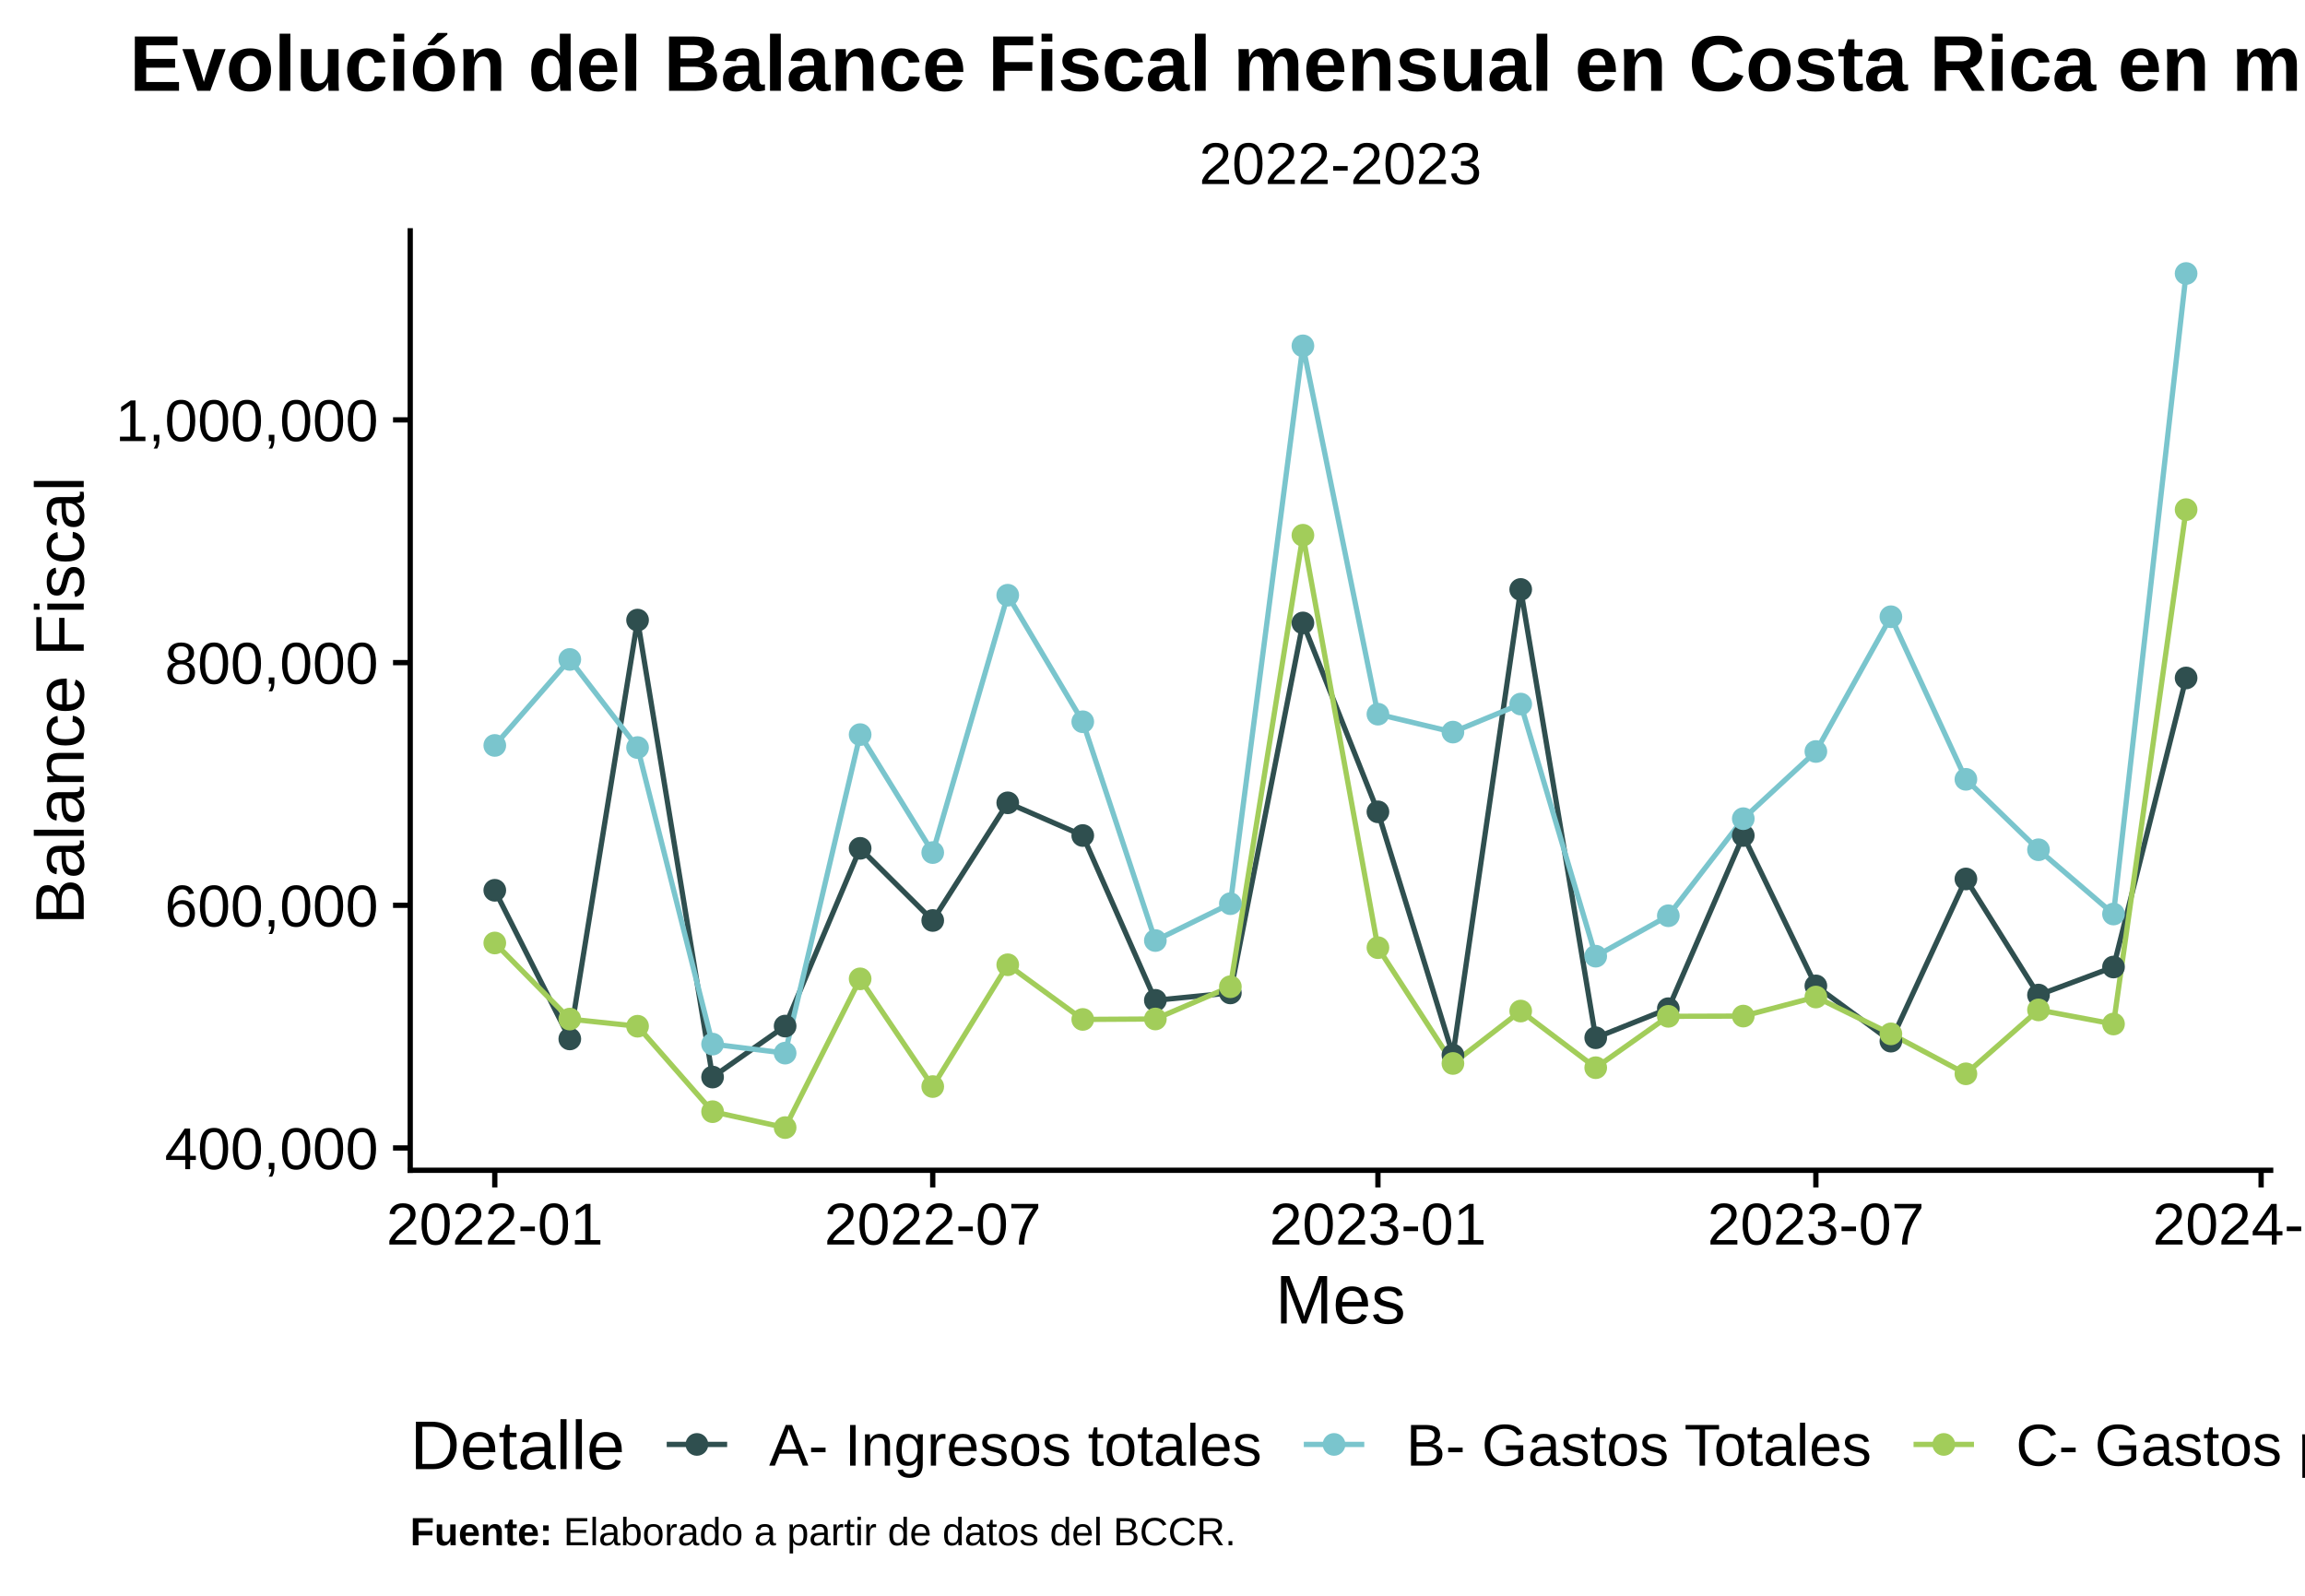
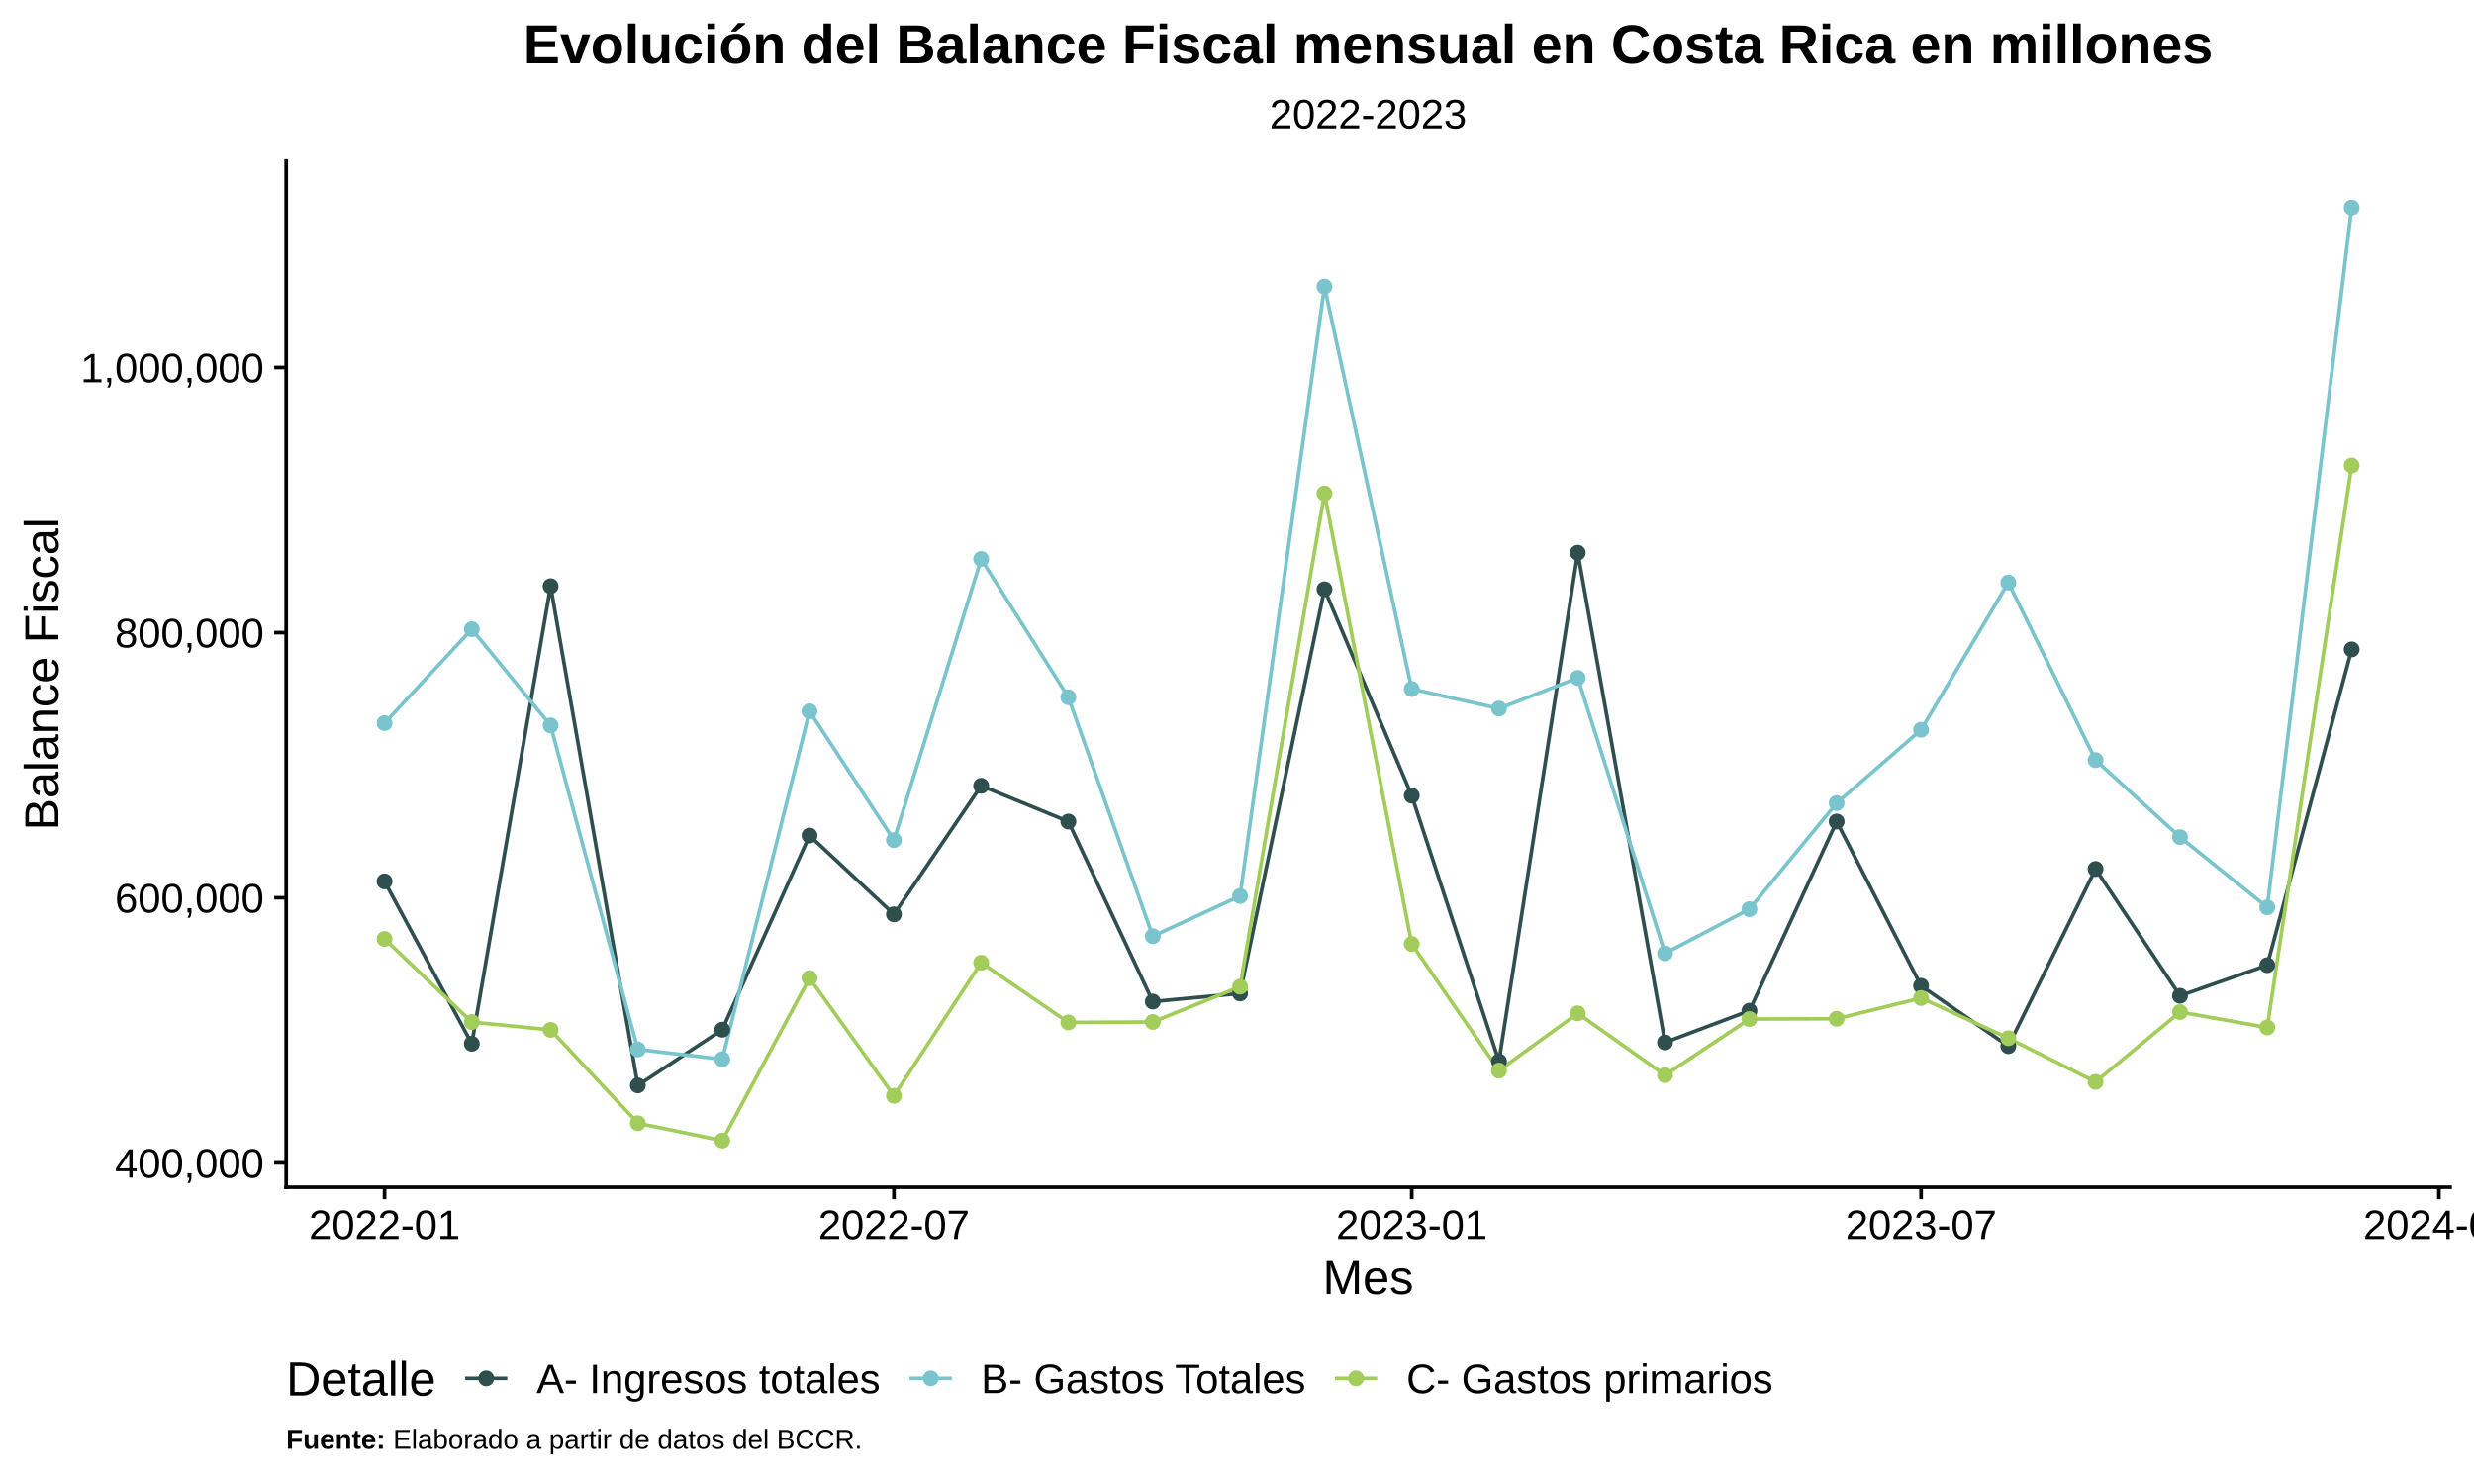
- <svg xmlns="http://www.w3.org/2000/svg" class="svglite" width="468.00pt" height="324.00pt" viewBox="0 0 468.00 324.00">
+ <svg xmlns="http://www.w3.org/2000/svg" class="svglite" width="720.00pt" height="432.00pt" viewBox="0 0 720.00 432.00">
  <defs>
    <style type="text/css">
    .svglite line, .svglite polyline, .svglite polygon, .svglite path, .svglite rect, .svglite circle {
      fill: none;
      stroke: #000000;
      stroke-linecap: round;
      stroke-linejoin: round;
      stroke-miterlimit: 10.00;
    }
    .svglite text {
      white-space: pre;
    }
  </style>
  </defs>
  <rect width="100%" height="100%" style="stroke: none; fill: none;" />
  <defs>
-     <clipPath id="cpMC4wMHw0NjguMDB8MC4wMHwzMjQuMDA=">
-       <rect x="0.00" y="0.00" width="468.00" height="324.00" />
+     <clipPath id="cpMC4wMHw3MjAuMDB8MC4wMHw0MzIuMDA=">
+       <rect x="0.00" y="0.00" width="720.00" height="432.00" />
    </clipPath>
  </defs>
-   <g clip-path="url(#cpMC4wMHw0NjguMDB8MC4wMHwzMjQuMDA=)">
+   <g clip-path="url(#cpMC4wMHw3MjAuMDB8MC4wMHw0MzIuMDA=)">
</g>
  <defs>
-     <clipPath id="cpODMuMjl8NDYxLjAzfDQ2Ljg2fDIzNy42MQ==">
-       <rect x="83.29" y="46.86" width="377.73" height="190.74" />
+     <clipPath id="cpODMuMjl8NzEzLjAzfDQ2Ljg2fDM0NS42MQ==">
+       <rect x="83.29" y="46.86" width="629.73" height="298.74" />
    </clipPath>
  </defs>
-   <g clip-path="url(#cpODMuMjl8NDYxLjAzfDQ2Ljg2fDIzNy42MQ==)">
-     <polyline points="100.46,180.76 115.69,210.94 129.45,125.90 144.68,218.68 159.41,208.33 174.64,172.24 189.38,186.89 204.61,163.00 219.84,169.64 234.58,203.10 249.81,201.60 264.54,126.48 279.77,164.83 295.00,214.21 308.76,119.68 323.99,210.70 338.73,204.80 353.95,169.64 368.69,200.17 383.92,211.39 399.15,178.46 413.89,202.03 429.12,196.34 443.86,137.65 " style="stroke-width: 1.07; stroke: #2F4F4F; stroke-linecap: butt;" />
-     <polyline points="100.46,151.35 115.69,133.89 129.45,151.78 144.68,211.99 159.41,213.82 174.64,149.15 189.38,173.10 204.61,120.85 219.84,146.54 234.58,190.96 249.81,183.48 264.54,70.22 279.77,145.00 295.00,148.64 308.76,142.95 323.99,194.14 338.73,185.93 353.95,166.22 368.69,152.58 383.92,125.22 399.15,158.23 413.89,172.53 429.12,185.58 443.86,55.53 " style="stroke-width: 1.07; stroke: #7AC5CD; stroke-linecap: butt;" />
-     <polyline points="100.46,191.46 115.69,206.91 129.45,208.36 144.68,225.71 159.41,228.94 174.64,198.74 189.38,220.61 204.61,195.88 219.84,206.98 234.58,206.89 249.81,200.34 264.54,108.67 279.77,192.41 295.00,215.92 308.76,205.28 323.99,216.78 338.73,206.35 353.95,206.30 368.69,202.43 383.92,209.91 399.15,218.02 413.89,205.05 429.12,207.91 443.86,103.47 " style="stroke-width: 1.07; stroke: #A2CD5A; stroke-linecap: butt;" />
-     <circle cx="100.46" cy="180.76" r="1.95" style="stroke-width: 0.71; stroke: #2F4F4F; fill: #2F4F4F;" />
-     <circle cx="100.46" cy="151.35" r="1.95" style="stroke-width: 0.71; stroke: #7AC5CD; fill: #7AC5CD;" />
-     <circle cx="100.46" cy="191.46" r="1.95" style="stroke-width: 0.71; stroke: #A2CD5A; fill: #A2CD5A;" />
-     <circle cx="115.69" cy="210.94" r="1.95" style="stroke-width: 0.71; stroke: #2F4F4F; fill: #2F4F4F;" />
-     <circle cx="115.69" cy="133.89" r="1.95" style="stroke-width: 0.71; stroke: #7AC5CD; fill: #7AC5CD;" />
-     <circle cx="115.69" cy="206.91" r="1.95" style="stroke-width: 0.71; stroke: #A2CD5A; fill: #A2CD5A;" />
-     <circle cx="129.45" cy="125.90" r="1.95" style="stroke-width: 0.71; stroke: #2F4F4F; fill: #2F4F4F;" />
-     <circle cx="129.45" cy="151.78" r="1.95" style="stroke-width: 0.71; stroke: #7AC5CD; fill: #7AC5CD;" />
-     <circle cx="129.45" cy="208.36" r="1.95" style="stroke-width: 0.71; stroke: #A2CD5A; fill: #A2CD5A;" />
-     <circle cx="144.68" cy="218.68" r="1.95" style="stroke-width: 0.71; stroke: #2F4F4F; fill: #2F4F4F;" />
-     <circle cx="144.68" cy="211.99" r="1.95" style="stroke-width: 0.71; stroke: #7AC5CD; fill: #7AC5CD;" />
-     <circle cx="144.68" cy="225.71" r="1.95" style="stroke-width: 0.71; stroke: #A2CD5A; fill: #A2CD5A;" />
-     <circle cx="159.41" cy="208.33" r="1.95" style="stroke-width: 0.71; stroke: #2F4F4F; fill: #2F4F4F;" />
-     <circle cx="159.41" cy="213.82" r="1.95" style="stroke-width: 0.71; stroke: #7AC5CD; fill: #7AC5CD;" />
-     <circle cx="159.41" cy="228.94" r="1.95" style="stroke-width: 0.71; stroke: #A2CD5A; fill: #A2CD5A;" />
-     <circle cx="174.64" cy="172.24" r="1.95" style="stroke-width: 0.71; stroke: #2F4F4F; fill: #2F4F4F;" />
-     <circle cx="174.64" cy="149.15" r="1.95" style="stroke-width: 0.71; stroke: #7AC5CD; fill: #7AC5CD;" />
-     <circle cx="174.64" cy="198.74" r="1.95" style="stroke-width: 0.71; stroke: #A2CD5A; fill: #A2CD5A;" />
-     <circle cx="189.38" cy="186.89" r="1.95" style="stroke-width: 0.71; stroke: #2F4F4F; fill: #2F4F4F;" />
-     <circle cx="189.38" cy="173.10" r="1.95" style="stroke-width: 0.71; stroke: #7AC5CD; fill: #7AC5CD;" />
-     <circle cx="189.38" cy="220.61" r="1.95" style="stroke-width: 0.71; stroke: #A2CD5A; fill: #A2CD5A;" />
-     <circle cx="204.61" cy="163.00" r="1.95" style="stroke-width: 0.71; stroke: #2F4F4F; fill: #2F4F4F;" />
-     <circle cx="204.61" cy="120.85" r="1.95" style="stroke-width: 0.71; stroke: #7AC5CD; fill: #7AC5CD;" />
-     <circle cx="204.61" cy="195.88" r="1.95" style="stroke-width: 0.71; stroke: #A2CD5A; fill: #A2CD5A;" />
-     <circle cx="219.84" cy="169.64" r="1.95" style="stroke-width: 0.71; stroke: #2F4F4F; fill: #2F4F4F;" />
-     <circle cx="219.84" cy="146.54" r="1.95" style="stroke-width: 0.71; stroke: #7AC5CD; fill: #7AC5CD;" />
-     <circle cx="219.84" cy="206.98" r="1.95" style="stroke-width: 0.71; stroke: #A2CD5A; fill: #A2CD5A;" />
-     <circle cx="234.58" cy="203.10" r="1.95" style="stroke-width: 0.71; stroke: #2F4F4F; fill: #2F4F4F;" />
-     <circle cx="234.58" cy="190.96" r="1.95" style="stroke-width: 0.71; stroke: #7AC5CD; fill: #7AC5CD;" />
-     <circle cx="234.58" cy="206.89" r="1.95" style="stroke-width: 0.71; stroke: #A2CD5A; fill: #A2CD5A;" />
-     <circle cx="249.81" cy="201.60" r="1.95" style="stroke-width: 0.71; stroke: #2F4F4F; fill: #2F4F4F;" />
-     <circle cx="249.81" cy="183.48" r="1.95" style="stroke-width: 0.71; stroke: #7AC5CD; fill: #7AC5CD;" />
-     <circle cx="249.81" cy="200.34" r="1.95" style="stroke-width: 0.71; stroke: #A2CD5A; fill: #A2CD5A;" />
-     <circle cx="264.54" cy="126.48" r="1.95" style="stroke-width: 0.71; stroke: #2F4F4F; fill: #2F4F4F;" />
-     <circle cx="264.54" cy="70.22" r="1.95" style="stroke-width: 0.71; stroke: #7AC5CD; fill: #7AC5CD;" />
-     <circle cx="264.54" cy="108.67" r="1.95" style="stroke-width: 0.71; stroke: #A2CD5A; fill: #A2CD5A;" />
-     <circle cx="279.77" cy="164.83" r="1.95" style="stroke-width: 0.71; stroke: #2F4F4F; fill: #2F4F4F;" />
-     <circle cx="279.77" cy="145.00" r="1.95" style="stroke-width: 0.71; stroke: #7AC5CD; fill: #7AC5CD;" />
-     <circle cx="279.77" cy="192.41" r="1.95" style="stroke-width: 0.71; stroke: #A2CD5A; fill: #A2CD5A;" />
-     <circle cx="295.00" cy="214.21" r="1.95" style="stroke-width: 0.71; stroke: #2F4F4F; fill: #2F4F4F;" />
-     <circle cx="295.00" cy="148.64" r="1.95" style="stroke-width: 0.71; stroke: #7AC5CD; fill: #7AC5CD;" />
-     <circle cx="295.00" cy="215.92" r="1.95" style="stroke-width: 0.71; stroke: #A2CD5A; fill: #A2CD5A;" />
-     <circle cx="308.76" cy="119.68" r="1.95" style="stroke-width: 0.71; stroke: #2F4F4F; fill: #2F4F4F;" />
-     <circle cx="308.76" cy="142.95" r="1.95" style="stroke-width: 0.71; stroke: #7AC5CD; fill: #7AC5CD;" />
-     <circle cx="308.76" cy="205.28" r="1.95" style="stroke-width: 0.71; stroke: #A2CD5A; fill: #A2CD5A;" />
-     <circle cx="323.99" cy="210.70" r="1.95" style="stroke-width: 0.71; stroke: #2F4F4F; fill: #2F4F4F;" />
-     <circle cx="323.99" cy="194.14" r="1.95" style="stroke-width: 0.71; stroke: #7AC5CD; fill: #7AC5CD;" />
-     <circle cx="323.99" cy="216.78" r="1.95" style="stroke-width: 0.71; stroke: #A2CD5A; fill: #A2CD5A;" />
-     <circle cx="338.73" cy="204.80" r="1.95" style="stroke-width: 0.71; stroke: #2F4F4F; fill: #2F4F4F;" />
-     <circle cx="338.73" cy="185.93" r="1.95" style="stroke-width: 0.71; stroke: #7AC5CD; fill: #7AC5CD;" />
-     <circle cx="338.73" cy="206.35" r="1.95" style="stroke-width: 0.71; stroke: #A2CD5A; fill: #A2CD5A;" />
-     <circle cx="353.95" cy="169.64" r="1.95" style="stroke-width: 0.71; stroke: #2F4F4F; fill: #2F4F4F;" />
-     <circle cx="353.95" cy="166.22" r="1.95" style="stroke-width: 0.71; stroke: #7AC5CD; fill: #7AC5CD;" />
-     <circle cx="353.95" cy="206.30" r="1.95" style="stroke-width: 0.71; stroke: #A2CD5A; fill: #A2CD5A;" />
-     <circle cx="368.69" cy="200.17" r="1.95" style="stroke-width: 0.71; stroke: #2F4F4F; fill: #2F4F4F;" />
-     <circle cx="368.69" cy="152.58" r="1.95" style="stroke-width: 0.71; stroke: #7AC5CD; fill: #7AC5CD;" />
-     <circle cx="368.69" cy="202.43" r="1.95" style="stroke-width: 0.71; stroke: #A2CD5A; fill: #A2CD5A;" />
-     <circle cx="383.92" cy="211.39" r="1.95" style="stroke-width: 0.71; stroke: #2F4F4F; fill: #2F4F4F;" />
-     <circle cx="383.92" cy="125.22" r="1.95" style="stroke-width: 0.71; stroke: #7AC5CD; fill: #7AC5CD;" />
-     <circle cx="383.92" cy="209.91" r="1.95" style="stroke-width: 0.71; stroke: #A2CD5A; fill: #A2CD5A;" />
-     <circle cx="399.15" cy="178.46" r="1.95" style="stroke-width: 0.71; stroke: #2F4F4F; fill: #2F4F4F;" />
-     <circle cx="399.15" cy="158.23" r="1.95" style="stroke-width: 0.71; stroke: #7AC5CD; fill: #7AC5CD;" />
-     <circle cx="399.15" cy="218.02" r="1.95" style="stroke-width: 0.71; stroke: #A2CD5A; fill: #A2CD5A;" />
-     <circle cx="413.89" cy="202.03" r="1.95" style="stroke-width: 0.71; stroke: #2F4F4F; fill: #2F4F4F;" />
-     <circle cx="413.89" cy="172.53" r="1.95" style="stroke-width: 0.71; stroke: #7AC5CD; fill: #7AC5CD;" />
-     <circle cx="413.89" cy="205.05" r="1.95" style="stroke-width: 0.71; stroke: #A2CD5A; fill: #A2CD5A;" />
-     <circle cx="429.12" cy="196.34" r="1.95" style="stroke-width: 0.71; stroke: #2F4F4F; fill: #2F4F4F;" />
-     <circle cx="429.12" cy="185.58" r="1.95" style="stroke-width: 0.71; stroke: #7AC5CD; fill: #7AC5CD;" />
-     <circle cx="429.12" cy="207.91" r="1.95" style="stroke-width: 0.71; stroke: #A2CD5A; fill: #A2CD5A;" />
-     <circle cx="443.86" cy="137.65" r="1.95" style="stroke-width: 0.71; stroke: #2F4F4F; fill: #2F4F4F;" />
-     <circle cx="443.86" cy="55.53" r="1.95" style="stroke-width: 0.71; stroke: #7AC5CD; fill: #7AC5CD;" />
-     <circle cx="443.86" cy="103.47" r="1.95" style="stroke-width: 0.71; stroke: #A2CD5A; fill: #A2CD5A;" />
+   <g clip-path="url(#cpODMuMjl8NzEzLjAzfDQ2Ljg2fDM0NS42MQ==)">
+     <polyline points="111.92,256.58 137.31,303.84 160.24,170.65 185.63,315.96 210.20,299.75 235.59,243.23 260.16,266.17 285.55,228.75 310.93,239.16 335.50,291.56 360.89,289.20 385.46,171.55 410.85,231.62 436.24,308.96 459.17,160.91 484.56,303.46 509.13,294.22 534.52,239.16 559.09,286.98 584.48,304.54 609.87,252.97 634.44,289.88 659.83,280.97 684.40,189.05 " style="stroke-width: 1.07; stroke: #2F4F4F; stroke-linecap: butt;" />
+     <polyline points="111.92,210.51 137.31,183.17 160.24,211.18 185.63,305.49 210.20,308.35 235.59,207.06 260.16,244.57 285.55,162.74 310.93,202.98 335.50,272.54 360.89,260.83 385.46,83.44 410.85,200.56 436.24,206.26 459.17,197.35 484.56,277.53 509.13,264.66 534.52,233.80 559.09,212.44 584.48,169.59 609.87,221.28 634.44,243.69 659.83,264.12 684.40,60.44 " style="stroke-width: 1.07; stroke: #7AC5CD; stroke-linecap: butt;" />
+     <polyline points="111.92,273.33 137.31,297.53 160.24,299.80 185.63,326.97 210.20,332.03 235.59,284.73 260.16,318.99 285.55,280.25 310.93,297.64 335.50,297.50 360.89,287.23 385.46,143.67 410.85,274.81 436.24,311.64 459.17,294.98 484.56,312.98 509.13,296.65 534.52,296.57 559.09,290.52 584.48,302.23 609.87,314.94 634.44,294.61 659.83,299.10 684.40,135.53 " style="stroke-width: 1.07; stroke: #A2CD5A; stroke-linecap: butt;" />
+     <circle cx="111.92" cy="256.58" r="1.95" style="stroke-width: 0.71; stroke: #2F4F4F; fill: #2F4F4F;" />
+     <circle cx="111.92" cy="210.51" r="1.95" style="stroke-width: 0.71; stroke: #7AC5CD; fill: #7AC5CD;" />
+     <circle cx="111.92" cy="273.33" r="1.95" style="stroke-width: 0.71; stroke: #A2CD5A; fill: #A2CD5A;" />
+     <circle cx="137.31" cy="303.84" r="1.95" style="stroke-width: 0.71; stroke: #2F4F4F; fill: #2F4F4F;" />
+     <circle cx="137.31" cy="183.17" r="1.95" style="stroke-width: 0.71; stroke: #7AC5CD; fill: #7AC5CD;" />
+     <circle cx="137.31" cy="297.53" r="1.95" style="stroke-width: 0.71; stroke: #A2CD5A; fill: #A2CD5A;" />
+     <circle cx="160.24" cy="170.65" r="1.95" style="stroke-width: 0.71; stroke: #2F4F4F; fill: #2F4F4F;" />
+     <circle cx="160.24" cy="211.18" r="1.95" style="stroke-width: 0.71; stroke: #7AC5CD; fill: #7AC5CD;" />
+     <circle cx="160.24" cy="299.80" r="1.95" style="stroke-width: 0.71; stroke: #A2CD5A; fill: #A2CD5A;" />
+     <circle cx="185.63" cy="315.96" r="1.95" style="stroke-width: 0.71; stroke: #2F4F4F; fill: #2F4F4F;" />
+     <circle cx="185.63" cy="305.49" r="1.95" style="stroke-width: 0.71; stroke: #7AC5CD; fill: #7AC5CD;" />
+     <circle cx="185.63" cy="326.97" r="1.95" style="stroke-width: 0.71; stroke: #A2CD5A; fill: #A2CD5A;" />
+     <circle cx="210.20" cy="299.75" r="1.95" style="stroke-width: 0.71; stroke: #2F4F4F; fill: #2F4F4F;" />
+     <circle cx="210.20" cy="308.35" r="1.95" style="stroke-width: 0.71; stroke: #7AC5CD; fill: #7AC5CD;" />
+     <circle cx="210.20" cy="332.03" r="1.95" style="stroke-width: 0.71; stroke: #A2CD5A; fill: #A2CD5A;" />
+     <circle cx="235.59" cy="243.23" r="1.95" style="stroke-width: 0.71; stroke: #2F4F4F; fill: #2F4F4F;" />
+     <circle cx="235.59" cy="207.06" r="1.95" style="stroke-width: 0.71; stroke: #7AC5CD; fill: #7AC5CD;" />
+     <circle cx="235.59" cy="284.73" r="1.95" style="stroke-width: 0.71; stroke: #A2CD5A; fill: #A2CD5A;" />
+     <circle cx="260.16" cy="266.17" r="1.95" style="stroke-width: 0.71; stroke: #2F4F4F; fill: #2F4F4F;" />
+     <circle cx="260.16" cy="244.57" r="1.95" style="stroke-width: 0.71; stroke: #7AC5CD; fill: #7AC5CD;" />
+     <circle cx="260.16" cy="318.99" r="1.95" style="stroke-width: 0.71; stroke: #A2CD5A; fill: #A2CD5A;" />
+     <circle cx="285.55" cy="228.75" r="1.95" style="stroke-width: 0.71; stroke: #2F4F4F; fill: #2F4F4F;" />
+     <circle cx="285.55" cy="162.74" r="1.95" style="stroke-width: 0.71; stroke: #7AC5CD; fill: #7AC5CD;" />
+     <circle cx="285.55" cy="280.25" r="1.95" style="stroke-width: 0.71; stroke: #A2CD5A; fill: #A2CD5A;" />
+     <circle cx="310.93" cy="239.16" r="1.95" style="stroke-width: 0.71; stroke: #2F4F4F; fill: #2F4F4F;" />
+     <circle cx="310.93" cy="202.98" r="1.95" style="stroke-width: 0.71; stroke: #7AC5CD; fill: #7AC5CD;" />
+     <circle cx="310.93" cy="297.64" r="1.95" style="stroke-width: 0.71; stroke: #A2CD5A; fill: #A2CD5A;" />
+     <circle cx="335.50" cy="291.56" r="1.95" style="stroke-width: 0.71; stroke: #2F4F4F; fill: #2F4F4F;" />
+     <circle cx="335.50" cy="272.54" r="1.95" style="stroke-width: 0.71; stroke: #7AC5CD; fill: #7AC5CD;" />
+     <circle cx="335.50" cy="297.50" r="1.95" style="stroke-width: 0.71; stroke: #A2CD5A; fill: #A2CD5A;" />
+     <circle cx="360.89" cy="289.20" r="1.95" style="stroke-width: 0.71; stroke: #2F4F4F; fill: #2F4F4F;" />
+     <circle cx="360.89" cy="260.83" r="1.95" style="stroke-width: 0.71; stroke: #7AC5CD; fill: #7AC5CD;" />
+     <circle cx="360.89" cy="287.23" r="1.95" style="stroke-width: 0.71; stroke: #A2CD5A; fill: #A2CD5A;" />
+     <circle cx="385.46" cy="171.55" r="1.95" style="stroke-width: 0.71; stroke: #2F4F4F; fill: #2F4F4F;" />
+     <circle cx="385.46" cy="83.44" r="1.95" style="stroke-width: 0.71; stroke: #7AC5CD; fill: #7AC5CD;" />
+     <circle cx="385.46" cy="143.67" r="1.95" style="stroke-width: 0.71; stroke: #A2CD5A; fill: #A2CD5A;" />
+     <circle cx="410.85" cy="231.62" r="1.95" style="stroke-width: 0.71; stroke: #2F4F4F; fill: #2F4F4F;" />
+     <circle cx="410.85" cy="200.56" r="1.95" style="stroke-width: 0.71; stroke: #7AC5CD; fill: #7AC5CD;" />
+     <circle cx="410.85" cy="274.81" r="1.95" style="stroke-width: 0.71; stroke: #A2CD5A; fill: #A2CD5A;" />
+     <circle cx="436.24" cy="308.96" r="1.95" style="stroke-width: 0.71; stroke: #2F4F4F; fill: #2F4F4F;" />
+     <circle cx="436.24" cy="206.26" r="1.95" style="stroke-width: 0.71; stroke: #7AC5CD; fill: #7AC5CD;" />
+     <circle cx="436.24" cy="311.64" r="1.95" style="stroke-width: 0.71; stroke: #A2CD5A; fill: #A2CD5A;" />
+     <circle cx="459.17" cy="160.91" r="1.95" style="stroke-width: 0.71; stroke: #2F4F4F; fill: #2F4F4F;" />
+     <circle cx="459.17" cy="197.35" r="1.95" style="stroke-width: 0.71; stroke: #7AC5CD; fill: #7AC5CD;" />
+     <circle cx="459.17" cy="294.98" r="1.95" style="stroke-width: 0.71; stroke: #A2CD5A; fill: #A2CD5A;" />
+     <circle cx="484.56" cy="303.46" r="1.95" style="stroke-width: 0.71; stroke: #2F4F4F; fill: #2F4F4F;" />
+     <circle cx="484.56" cy="277.53" r="1.95" style="stroke-width: 0.71; stroke: #7AC5CD; fill: #7AC5CD;" />
+     <circle cx="484.56" cy="312.98" r="1.95" style="stroke-width: 0.71; stroke: #A2CD5A; fill: #A2CD5A;" />
+     <circle cx="509.13" cy="294.22" r="1.95" style="stroke-width: 0.71; stroke: #2F4F4F; fill: #2F4F4F;" />
+     <circle cx="509.13" cy="264.66" r="1.95" style="stroke-width: 0.71; stroke: #7AC5CD; fill: #7AC5CD;" />
+     <circle cx="509.13" cy="296.65" r="1.95" style="stroke-width: 0.71; stroke: #A2CD5A; fill: #A2CD5A;" />
+     <circle cx="534.52" cy="239.16" r="1.95" style="stroke-width: 0.71; stroke: #2F4F4F; fill: #2F4F4F;" />
+     <circle cx="534.52" cy="233.80" r="1.95" style="stroke-width: 0.71; stroke: #7AC5CD; fill: #7AC5CD;" />
+     <circle cx="534.52" cy="296.57" r="1.95" style="stroke-width: 0.71; stroke: #A2CD5A; fill: #A2CD5A;" />
+     <circle cx="559.09" cy="286.98" r="1.95" style="stroke-width: 0.71; stroke: #2F4F4F; fill: #2F4F4F;" />
+     <circle cx="559.09" cy="212.44" r="1.95" style="stroke-width: 0.71; stroke: #7AC5CD; fill: #7AC5CD;" />
+     <circle cx="559.09" cy="290.52" r="1.95" style="stroke-width: 0.71; stroke: #A2CD5A; fill: #A2CD5A;" />
+     <circle cx="584.48" cy="304.54" r="1.95" style="stroke-width: 0.71; stroke: #2F4F4F; fill: #2F4F4F;" />
+     <circle cx="584.48" cy="169.59" r="1.95" style="stroke-width: 0.71; stroke: #7AC5CD; fill: #7AC5CD;" />
+     <circle cx="584.48" cy="302.23" r="1.95" style="stroke-width: 0.71; stroke: #A2CD5A; fill: #A2CD5A;" />
+     <circle cx="609.87" cy="252.97" r="1.95" style="stroke-width: 0.71; stroke: #2F4F4F; fill: #2F4F4F;" />
+     <circle cx="609.87" cy="221.28" r="1.95" style="stroke-width: 0.71; stroke: #7AC5CD; fill: #7AC5CD;" />
+     <circle cx="609.87" cy="314.94" r="1.95" style="stroke-width: 0.71; stroke: #A2CD5A; fill: #A2CD5A;" />
+     <circle cx="634.44" cy="289.88" r="1.95" style="stroke-width: 0.71; stroke: #2F4F4F; fill: #2F4F4F;" />
+     <circle cx="634.44" cy="243.69" r="1.95" style="stroke-width: 0.71; stroke: #7AC5CD; fill: #7AC5CD;" />
+     <circle cx="634.44" cy="294.61" r="1.95" style="stroke-width: 0.71; stroke: #A2CD5A; fill: #A2CD5A;" />
+     <circle cx="659.83" cy="280.97" r="1.95" style="stroke-width: 0.71; stroke: #2F4F4F; fill: #2F4F4F;" />
+     <circle cx="659.83" cy="264.12" r="1.95" style="stroke-width: 0.71; stroke: #7AC5CD; fill: #7AC5CD;" />
+     <circle cx="659.83" cy="299.10" r="1.95" style="stroke-width: 0.71; stroke: #A2CD5A; fill: #A2CD5A;" />
+     <circle cx="684.40" cy="189.05" r="1.95" style="stroke-width: 0.71; stroke: #2F4F4F; fill: #2F4F4F;" />
+     <circle cx="684.40" cy="60.44" r="1.95" style="stroke-width: 0.71; stroke: #7AC5CD; fill: #7AC5CD;" />
+     <circle cx="684.40" cy="135.53" r="1.95" style="stroke-width: 0.71; stroke: #A2CD5A; fill: #A2CD5A;" />
  </g>
-   <g clip-path="url(#cpMC4wMHw0NjguMDB8MC4wMHwzMjQuMDA=)">
-     <polyline points="83.29,237.61 83.29,46.86 " style="stroke-width: 1.07; stroke-linecap: square;" />
-     <text x="76.82" y="237.38" text-anchor="end" style="font-size: 12.00px; font-family: &quot;Arial&quot;;" textLength="43.38px" lengthAdjust="spacingAndGlyphs">400,000</text>
-     <text x="76.82" y="188.10" text-anchor="end" style="font-size: 12.00px; font-family: &quot;Arial&quot;;" textLength="43.38px" lengthAdjust="spacingAndGlyphs">600,000</text>
-     <text x="76.82" y="138.83" text-anchor="end" style="font-size: 12.00px; font-family: &quot;Arial&quot;;" textLength="43.38px" lengthAdjust="spacingAndGlyphs">800,000</text>
-     <text x="76.82" y="89.55" text-anchor="end" style="font-size: 12.00px; font-family: &quot;Arial&quot;;" textLength="53.39px" lengthAdjust="spacingAndGlyphs">1,000,000</text>
-     <polyline points="79.80,233.08 83.29,233.08 " style="stroke-width: 1.07; stroke-linecap: butt;" />
-     <polyline points="79.80,183.81 83.29,183.81 " style="stroke-width: 1.07; stroke-linecap: butt;" />
-     <polyline points="79.80,134.53 83.29,134.53 " style="stroke-width: 1.07; stroke-linecap: butt;" />
-     <polyline points="79.80,85.25 83.29,85.25 " style="stroke-width: 1.07; stroke-linecap: butt;" />
-     <polyline points="83.29,237.61 461.03,237.61 " style="stroke-width: 1.07; stroke-linecap: square;" />
-     <polyline points="100.46,241.09 100.46,237.61 " style="stroke-width: 1.07; stroke-linecap: butt;" />
-     <polyline points="189.38,241.09 189.38,237.61 " style="stroke-width: 1.07; stroke-linecap: butt;" />
-     <polyline points="279.77,241.09 279.77,237.61 " style="stroke-width: 1.07; stroke-linecap: butt;" />
-     <polyline points="368.69,241.09 368.69,237.61 " style="stroke-width: 1.07; stroke-linecap: butt;" />
-     <polyline points="459.09,241.09 459.09,237.61 " style="stroke-width: 1.07; stroke-linecap: butt;" />
-     <text x="100.46" y="252.68" text-anchor="middle" style="font-size: 12.00px; font-family: &quot;Arial&quot;;" textLength="44.04px" lengthAdjust="spacingAndGlyphs">2022-01</text>
-     <text x="189.38" y="252.68" text-anchor="middle" style="font-size: 12.00px; font-family: &quot;Arial&quot;;" textLength="44.04px" lengthAdjust="spacingAndGlyphs">2022-07</text>
-     <text x="279.77" y="252.68" text-anchor="middle" style="font-size: 12.00px; font-family: &quot;Arial&quot;;" textLength="44.04px" lengthAdjust="spacingAndGlyphs">2023-01</text>
-     <text x="368.69" y="252.68" text-anchor="middle" style="font-size: 12.00px; font-family: &quot;Arial&quot;;" textLength="44.04px" lengthAdjust="spacingAndGlyphs">2023-07</text>
-     <text x="459.09" y="252.68" text-anchor="middle" style="font-size: 12.00px; font-family: &quot;Arial&quot;;" textLength="44.04px" lengthAdjust="spacingAndGlyphs">2024-01</text>
-     <text x="272.16" y="268.71" text-anchor="middle" style="font-size: 14.00px; font-family: &quot;Arial&quot;;" textLength="26.44px" lengthAdjust="spacingAndGlyphs">Mes</text>
-     <text transform="translate(17.00,142.24) rotate(-90)" text-anchor="middle" style="font-size: 14.00px; font-family: &quot;Arial&quot;;" textLength="91.02px" lengthAdjust="spacingAndGlyphs">Balance Fiscal</text>
-     <text x="83.29" y="298.28" style="font-size: 14.00px; font-family: &quot;Arial&quot;;" textLength="43.57px" lengthAdjust="spacingAndGlyphs">Detalle</text>
-     <line x1="135.37" y1="293.27" x2="147.64" y2="293.27" style="stroke-width: 1.07; stroke: #2F4F4F; stroke-linecap: butt;" />
-     <circle cx="141.50" cy="293.27" r="1.95" style="stroke-width: 0.71; stroke: #2F4F4F; fill: #2F4F4F;" />
-     <line x1="264.72" y1="293.27" x2="277.00" y2="293.27" style="stroke-width: 1.07; stroke: #7AC5CD; stroke-linecap: butt;" />
-     <circle cx="270.86" cy="293.27" r="1.95" style="stroke-width: 0.71; stroke: #7AC5CD; fill: #7AC5CD;" />
-     <line x1="388.52" y1="293.27" x2="400.79" y2="293.27" style="stroke-width: 1.07; stroke: #A2CD5A; stroke-linecap: butt;" />
-     <circle cx="394.66" cy="293.27" r="1.95" style="stroke-width: 0.71; stroke: #A2CD5A; fill: #A2CD5A;" />
-     <text x="156.15" y="297.57" style="font-size: 12.00px; font-family: &quot;Arial&quot;;" textLength="100.07px" lengthAdjust="spacingAndGlyphs">A- Ingresos totales</text>
-     <text x="285.50" y="297.57" style="font-size: 12.00px; font-family: &quot;Arial&quot;;" textLength="94.51px" lengthAdjust="spacingAndGlyphs">B- Gastos Totales</text>
-     <text x="409.30" y="297.57" style="font-size: 12.00px; font-family: &quot;Arial&quot;;" textLength="106.71px" lengthAdjust="spacingAndGlyphs">C- Gastos primarios</text>
-     <text x="272.16" y="37.37" text-anchor="middle" style="font-size: 12.00px; font-family: &quot;Arial&quot;;" textLength="57.39px" lengthAdjust="spacingAndGlyphs">2022-2023</text>
-     <text x="272.16" y="18.43" text-anchor="middle" style="font-size: 16.00px; font-weight: bold; font-family: &quot;Arial&quot;;" textLength="491.64px" lengthAdjust="spacingAndGlyphs">Evolución del Balance Fiscal mensual en Costa Rica en millones</text>
-     <text x="83.29" y="313.75" style="font-size: 8.00px; font-weight: bold; font-family: &quot;Arial&quot;;" textLength="31.12px" lengthAdjust="spacingAndGlyphs">Fuente: </text>
-     <text x="114.41" y="313.75" style="font-size: 8.00px; font-family: &quot;Arial&quot;;" textLength="136.54px" lengthAdjust="spacingAndGlyphs">Elaborado a partir de datos del BCCR.</text>
+   <g clip-path="url(#cpMC4wMHw3MjAuMDB8MC4wMHw0MzIuMDA=)">
+     <polyline points="83.29,345.61 83.29,46.86 " style="stroke-width: 1.07; stroke-linecap: square;" />
+     <text x="76.82" y="342.82" text-anchor="end" style="font-size: 12.00px; font-family: &quot;Arial&quot;;" textLength="43.38px" lengthAdjust="spacingAndGlyphs">400,000</text>
+     <text x="76.82" y="265.64" text-anchor="end" style="font-size: 12.00px; font-family: &quot;Arial&quot;;" textLength="43.38px" lengthAdjust="spacingAndGlyphs">600,000</text>
+     <text x="76.82" y="188.46" text-anchor="end" style="font-size: 12.00px; font-family: &quot;Arial&quot;;" textLength="43.38px" lengthAdjust="spacingAndGlyphs">800,000</text>
+     <text x="76.82" y="111.28" text-anchor="end" style="font-size: 12.00px; font-family: &quot;Arial&quot;;" textLength="53.39px" lengthAdjust="spacingAndGlyphs">1,000,000</text>
+     <polyline points="79.80,338.52 83.29,338.52 " style="stroke-width: 1.07; stroke-linecap: butt;" />
+     <polyline points="79.80,261.34 83.29,261.34 " style="stroke-width: 1.07; stroke-linecap: butt;" />
+     <polyline points="79.80,184.16 83.29,184.16 " style="stroke-width: 1.07; stroke-linecap: butt;" />
+     <polyline points="79.80,106.98 83.29,106.98 " style="stroke-width: 1.07; stroke-linecap: butt;" />
+     <polyline points="83.29,345.61 713.03,345.61 " style="stroke-width: 1.07; stroke-linecap: square;" />
+     <polyline points="111.92,349.09 111.92,345.61 " style="stroke-width: 1.07; stroke-linecap: butt;" />
+     <polyline points="260.16,349.09 260.16,345.61 " style="stroke-width: 1.07; stroke-linecap: butt;" />
+     <polyline points="410.85,349.09 410.85,345.61 " style="stroke-width: 1.07; stroke-linecap: butt;" />
+     <polyline points="559.09,349.09 559.09,345.61 " style="stroke-width: 1.07; stroke-linecap: butt;" />
+     <polyline points="709.79,349.09 709.79,345.61 " style="stroke-width: 1.07; stroke-linecap: butt;" />
+     <text x="111.92" y="360.68" text-anchor="middle" style="font-size: 12.00px; font-family: &quot;Arial&quot;;" textLength="44.04px" lengthAdjust="spacingAndGlyphs">2022-01</text>
+     <text x="260.16" y="360.68" text-anchor="middle" style="font-size: 12.00px; font-family: &quot;Arial&quot;;" textLength="44.04px" lengthAdjust="spacingAndGlyphs">2022-07</text>
+     <text x="410.85" y="360.68" text-anchor="middle" style="font-size: 12.00px; font-family: &quot;Arial&quot;;" textLength="44.04px" lengthAdjust="spacingAndGlyphs">2023-01</text>
+     <text x="559.09" y="360.68" text-anchor="middle" style="font-size: 12.00px; font-family: &quot;Arial&quot;;" textLength="44.04px" lengthAdjust="spacingAndGlyphs">2023-07</text>
+     <text x="709.79" y="360.68" text-anchor="middle" style="font-size: 12.00px; font-family: &quot;Arial&quot;;" textLength="44.04px" lengthAdjust="spacingAndGlyphs">2024-01</text>
+     <text x="398.16" y="376.71" text-anchor="middle" style="font-size: 14.00px; font-family: &quot;Arial&quot;;" textLength="26.44px" lengthAdjust="spacingAndGlyphs">Mes</text>
+     <text transform="translate(17.00,196.24) rotate(-90)" text-anchor="middle" style="font-size: 14.00px; font-family: &quot;Arial&quot;;" textLength="91.02px" lengthAdjust="spacingAndGlyphs">Balance Fiscal</text>
+     <text x="83.29" y="406.28" style="font-size: 14.00px; font-family: &quot;Arial&quot;;" textLength="43.57px" lengthAdjust="spacingAndGlyphs">Detalle</text>
+     <line x1="135.37" y1="401.27" x2="147.64" y2="401.27" style="stroke-width: 1.07; stroke: #2F4F4F; stroke-linecap: butt;" />
+     <circle cx="141.50" cy="401.27" r="1.95" style="stroke-width: 0.71; stroke: #2F4F4F; fill: #2F4F4F;" />
+     <line x1="264.72" y1="401.27" x2="277.00" y2="401.27" style="stroke-width: 1.07; stroke: #7AC5CD; stroke-linecap: butt;" />
+     <circle cx="270.86" cy="401.27" r="1.95" style="stroke-width: 0.71; stroke: #7AC5CD; fill: #7AC5CD;" />
+     <line x1="388.52" y1="401.27" x2="400.79" y2="401.27" style="stroke-width: 1.07; stroke: #A2CD5A; stroke-linecap: butt;" />
+     <circle cx="394.66" cy="401.27" r="1.95" style="stroke-width: 0.71; stroke: #A2CD5A; fill: #A2CD5A;" />
+     <text x="156.15" y="405.57" style="font-size: 12.00px; font-family: &quot;Arial&quot;;" textLength="100.07px" lengthAdjust="spacingAndGlyphs">A- Ingresos totales</text>
+     <text x="285.50" y="405.57" style="font-size: 12.00px; font-family: &quot;Arial&quot;;" textLength="94.51px" lengthAdjust="spacingAndGlyphs">B- Gastos Totales</text>
+     <text x="409.30" y="405.57" style="font-size: 12.00px; font-family: &quot;Arial&quot;;" textLength="106.71px" lengthAdjust="spacingAndGlyphs">C- Gastos primarios</text>
+     <text x="398.16" y="37.37" text-anchor="middle" style="font-size: 12.00px; font-family: &quot;Arial&quot;;" textLength="57.39px" lengthAdjust="spacingAndGlyphs">2022-2023</text>
+     <text x="398.16" y="18.43" text-anchor="middle" style="font-size: 16.00px; font-weight: bold; font-family: &quot;Arial&quot;;" textLength="491.64px" lengthAdjust="spacingAndGlyphs">Evolución del Balance Fiscal mensual en Costa Rica en millones</text>
+     <text x="83.29" y="421.75" style="font-size: 8.00px; font-weight: bold; font-family: &quot;Arial&quot;;" textLength="31.12px" lengthAdjust="spacingAndGlyphs">Fuente: </text>
+     <text x="114.41" y="421.75" style="font-size: 8.00px; font-family: &quot;Arial&quot;;" textLength="136.54px" lengthAdjust="spacingAndGlyphs">Elaborado a partir de datos del BCCR.</text>
  </g>
</svg>
